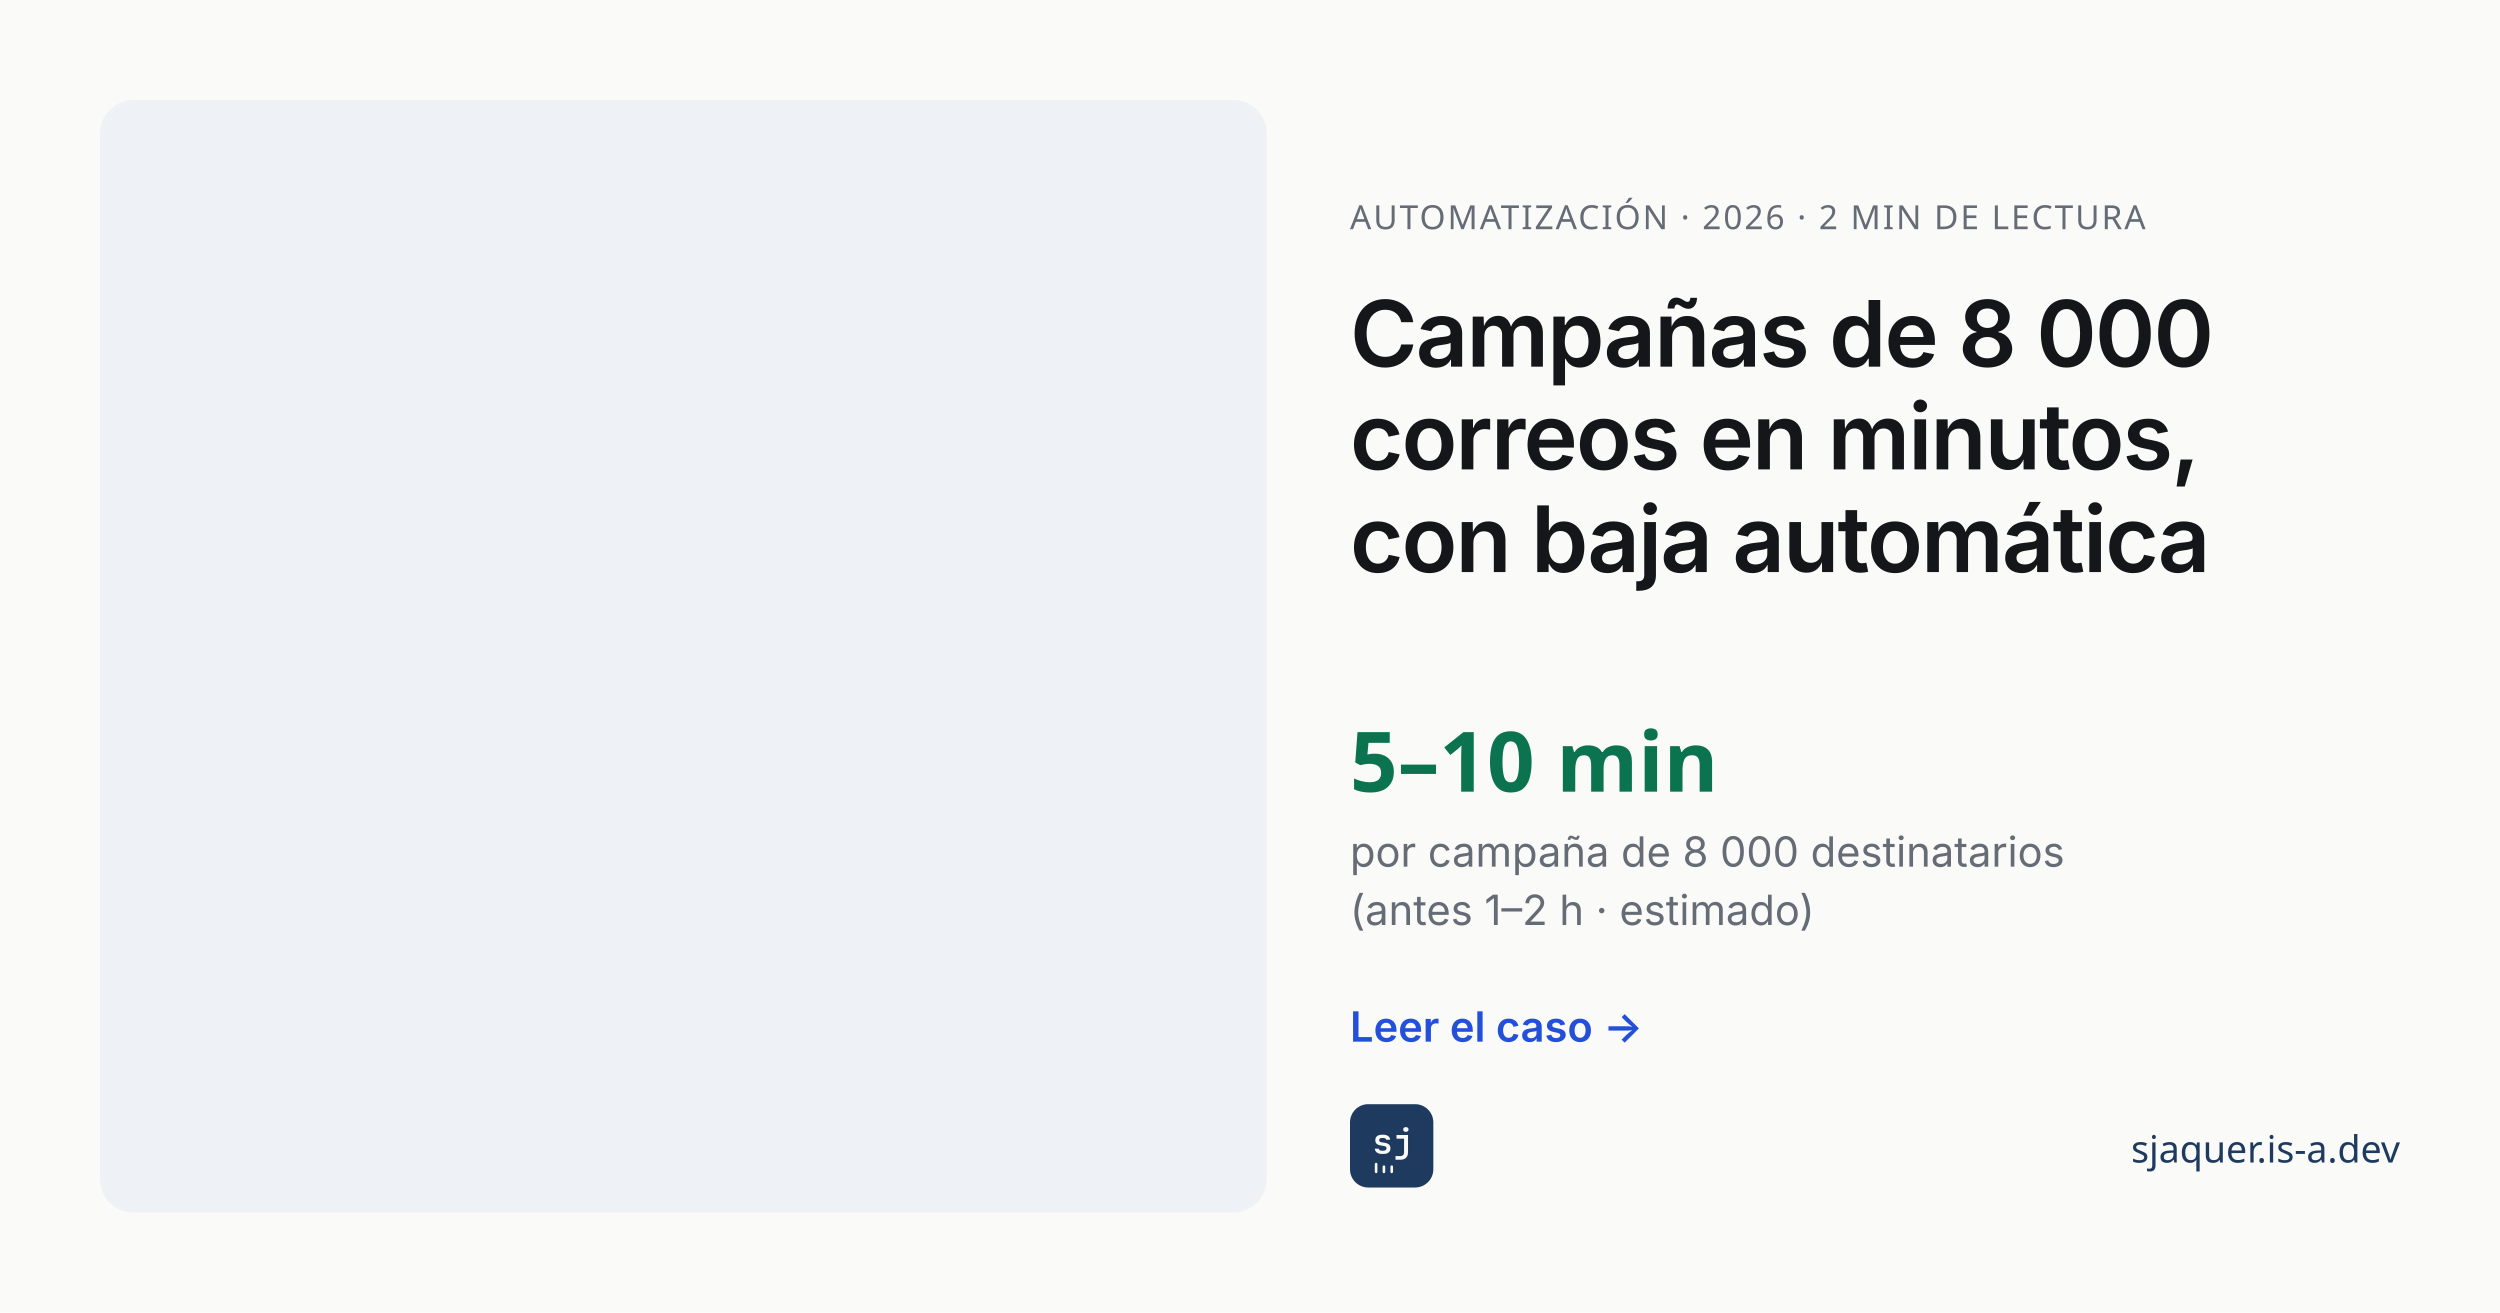
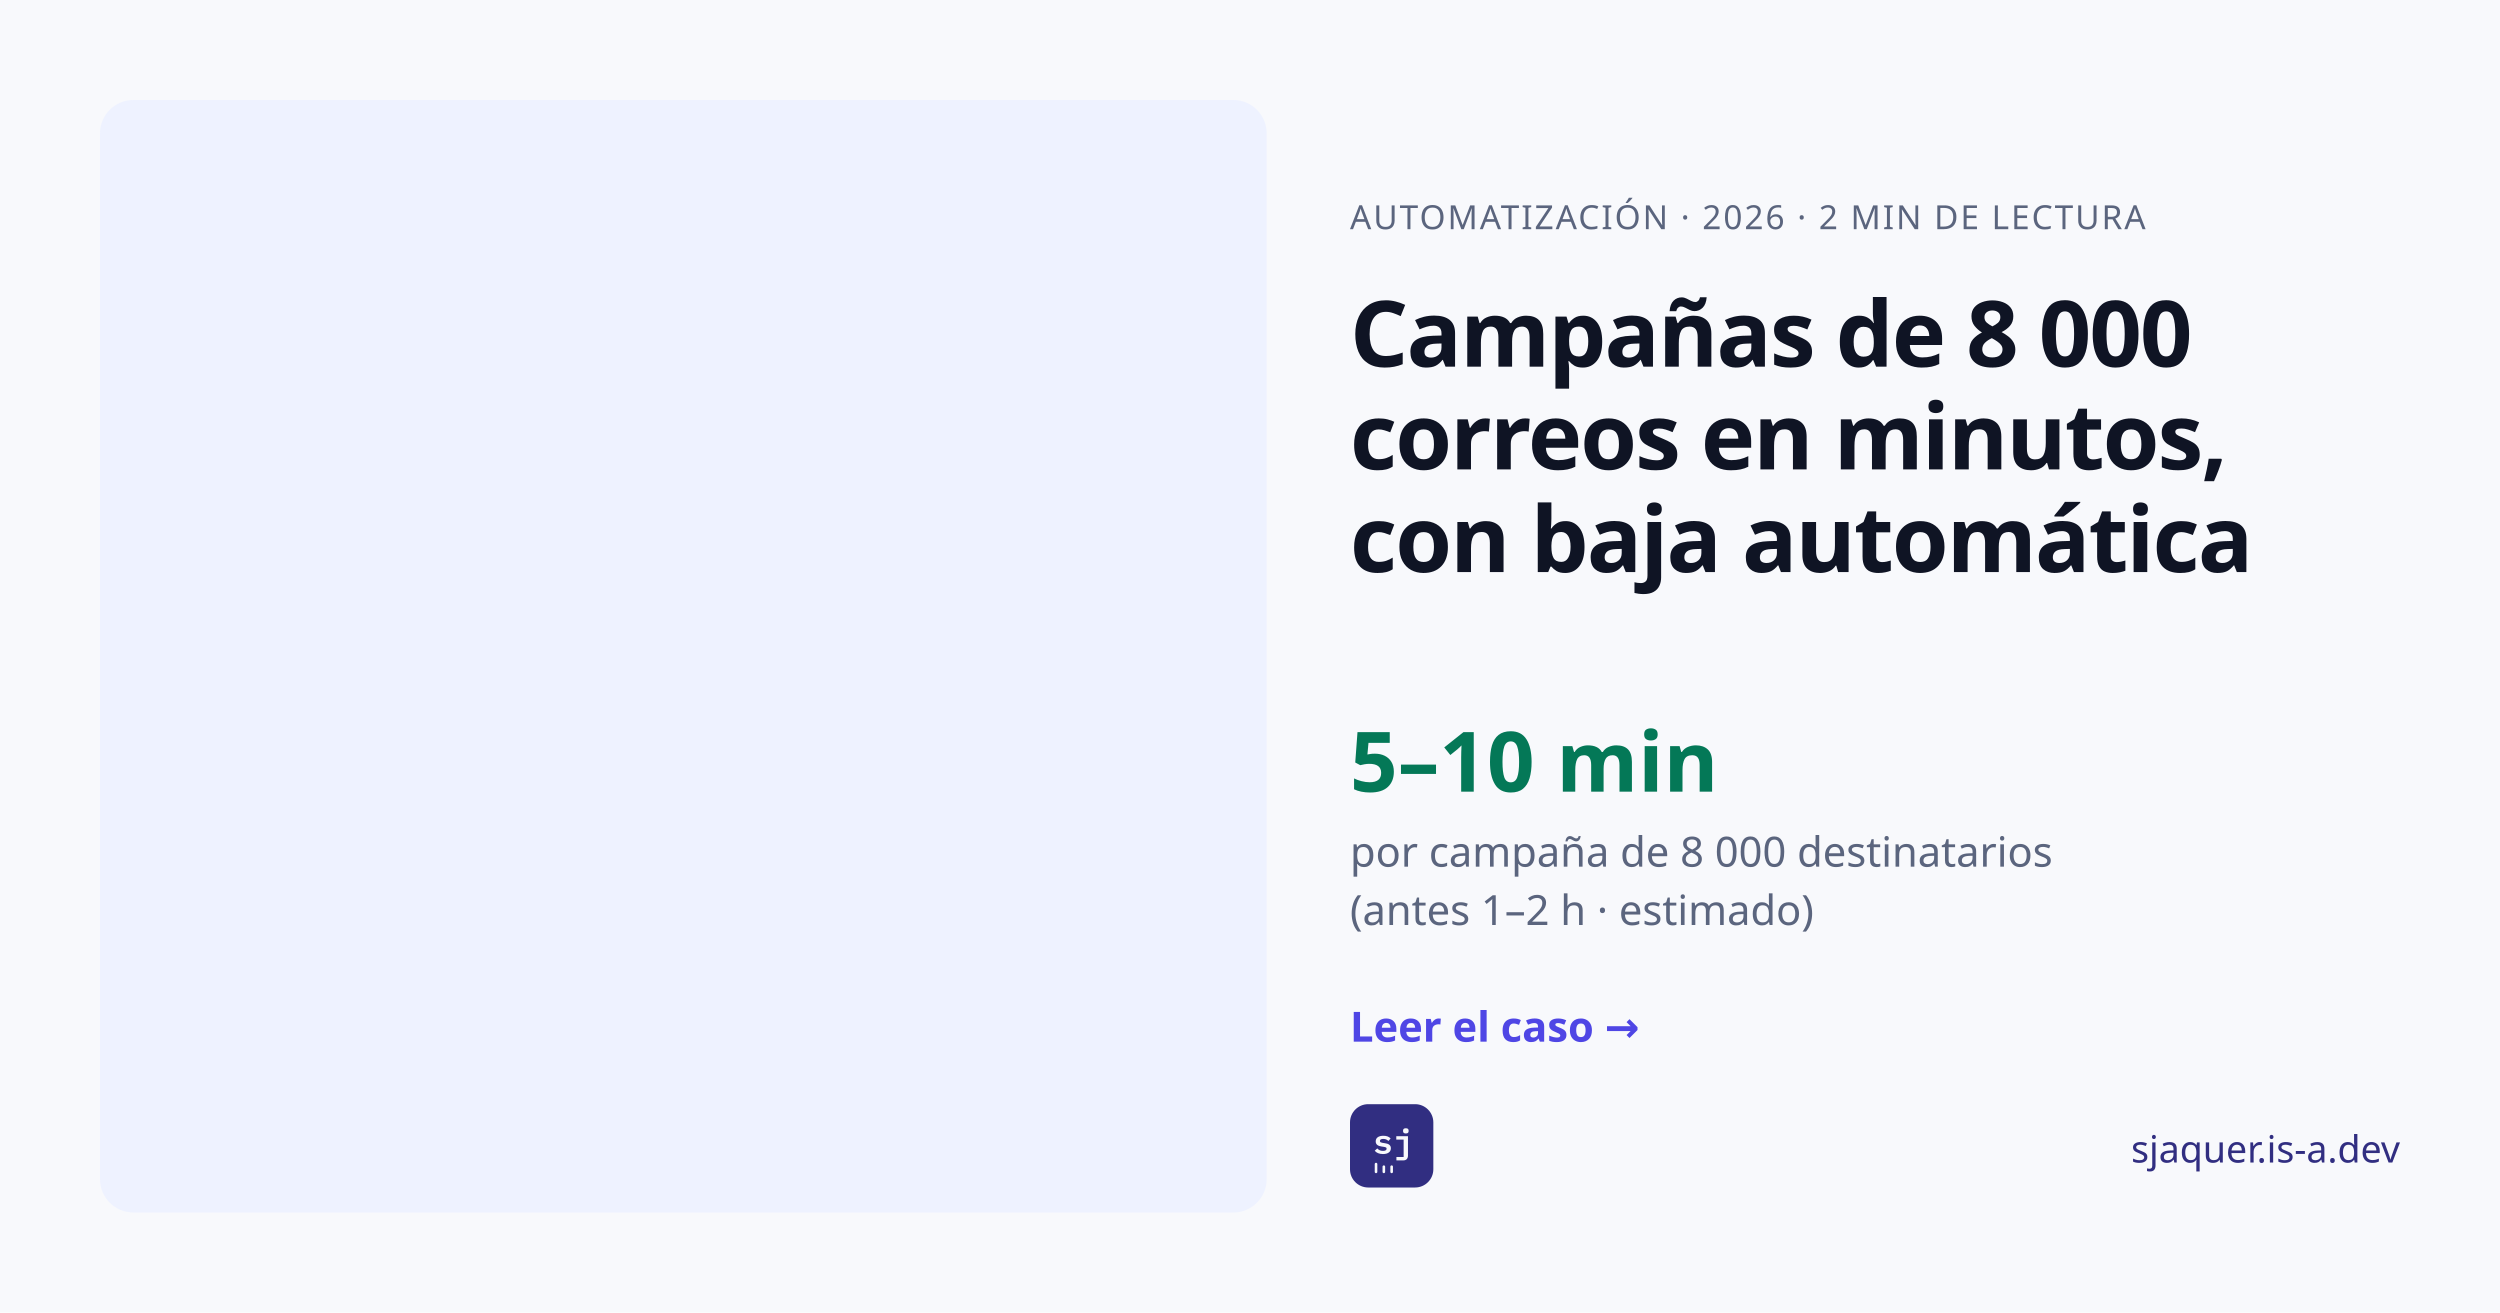
<svg xmlns="http://www.w3.org/2000/svg" width="1200" height="630" viewBox="0 0 1200 630">
  <g id="Artículo de caso · 1200×630">
-     <rect id="Fondo" x="0" y="0" width="1200" height="630" fill="#FAFAF8" />
+     <rect id="Fondo" x="0" y="0" width="1200" height="630" fill="#F8F9FC" />
    <g id="Imagen del caso (16:9) · reemplazar">
-       <rect id="Marco" x="48" y="48" width="560" height="534" fill="#EEF2F7" rx="16" />
+       <rect id="Marco" x="48" y="48" width="560" height="534" fill="#EEF2FF" rx="16" />
    </g>
    <g id="Texto">
-       <text id="Antetítulo" font-family="JetBrains Mono" font-size="16" font-weight="500" fill="#666C76" text-anchor="start" letter-spacing="0.96">
+       <text id="Antetítulo" font-family="IBM Plex Mono" font-size="16" font-weight="500" fill="#5B657E" text-anchor="start" letter-spacing="0.96">
        <tspan x="648" y="110">AUTOMATIZACIÓN · 2026 · 2 MIN DE LECTURA</tspan>
      </text>
-       <text id="Titular" font-family="Inter" font-size="44" font-weight="600" fill="#14161A" text-anchor="start" letter-spacing="-0.88">
+       <text id="Titular" font-family="DM Sans" font-size="44" font-weight="600" fill="#0F1424" text-anchor="start" letter-spacing="-0.88">
        <tspan x="648" y="176">Campañas de 8 000</tspan>
        <tspan x="648" dy="49.3">correos en minutos,</tspan>
        <tspan x="648" dy="49.3">con baja automática</tspan>
      </text>
-       <text id="Métrica" font-family="JetBrains Mono" font-size="40" font-weight="600" fill="#0B7350" text-anchor="start">
+       <text id="Métrica" font-family="IBM Plex Mono" font-size="40" font-weight="600" fill="#047857" text-anchor="start">
        <tspan x="648" y="380">5–10 min</tspan>
      </text>
-       <text id="Contexto" font-family="Inter" font-size="20" font-weight="400" fill="#666C76" text-anchor="start">
+       <text id="Contexto" font-family="DM Sans" font-size="20" font-weight="400" fill="#5B657E" text-anchor="start">
        <tspan x="648" y="416">por campaña de 8 000 destinatarios</tspan>
        <tspan x="648" dy="28.0">(antes 1–2 h · estimado)</tspan>
      </text>
-       <text id="Leer" font-family="Inter" font-size="20" font-weight="600" fill="#2350D9" text-anchor="start">
+       <text id="Leer" font-family="DM Sans" font-size="20" font-weight="600" fill="#4F46E5" text-anchor="start">
        <tspan x="648" y="500">Leer el caso →</tspan>
      </text>
    </g>
    <g id="Pie">
      <g id="Monograma" transform="translate(648 530) scale(0.625)">
-         <rect id="Fondo" width="64" height="64" rx="14" fill="#1F3A5F" />
-         <path id="sj" d="M25.58 38.23L24.46 38.23Q22.87 38.23 21.69 37.73Q20.51 37.22 19.82 36.32Q19.13 35.43 19.05 34.20L22.09 34.20Q22.17 34.91 22.81 35.32Q23.45 35.74 24.46 35.74L25.58 35.74Q26.83 35.74 27.45 35.24Q28.07 34.75 28.07 33.92Q28.07 33.14 27.52 32.68Q26.96 32.23 25.84 32.07L24.02 31.81Q21.65 31.45 20.55 30.50Q19.44 29.55 19.44 27.65Q19.44 25.65 20.75 24.56Q22.07 23.47 24.64 23.47L25.63 23.47Q27.94 23.47 29.32 24.51Q30.70 25.55 30.86 27.31L27.81 27.31Q27.74 26.72 27.16 26.34Q26.59 25.96 25.63 25.96L24.64 25.96Q23.47 25.96 22.94 26.39Q22.41 26.82 22.41 27.65Q22.41 28.41 22.87 28.78Q23.34 29.16 24.36 29.32L26.23 29.58Q28.70 29.94 29.87 30.94Q31.04 31.94 31.04 33.87Q31.04 35.95 29.67 37.09Q28.31 38.23 25.58 38.23M38.76 42.68L34.94 42.68L34.94 39.87L38.66 39.87Q40.01 39.87 40.76 39.13Q41.52 38.39 41.52 37.04L41.52 26.51L35.72 26.51L35.72 23.70L44.56 23.70L44.56 37.09Q44.56 39.66 43 41.17Q41.44 42.68 38.76 42.68M42.89 21.26Q41.93 21.26 41.39 20.77Q40.84 20.29 40.84 19.46Q40.84 18.60 41.39 18.11Q41.93 17.62 42.89 17.62Q43.86 17.62 44.40 18.11Q44.95 18.60 44.95 19.46Q44.95 20.29 44.40 20.77Q43.86 21.26 42.89 21.26" fill="#FAFAF8" />
-         <path id="Regla" d="M20.05 46V52M26.05 48V52M32.05 48V52" stroke="#FAFAF8" stroke-width="2" stroke-linecap="round" fill="none" />
+         <rect id="Fondo" width="64" height="64" rx="14" fill="#312E81" />
+         <path id="sj" d="M25.33 38.31Q23.12 38.31 21.51 37.62Q19.90 36.93 18.99 35.76L20.94 34Q21.77 34.91 22.85 35.40Q23.93 35.89 25.36 35.89Q26.61 35.89 27.36 35.48Q28.11 35.06 28.11 34.20Q28.11 33.48 27.61 33.22Q27.10 32.96 26.27 32.83L24.11 32.49Q23.28 32.36 22.48 32.11Q21.69 31.86 21.08 31.42Q20.47 30.98 20.11 30.29Q19.74 29.60 19.74 28.61Q19.74 26.51 21.31 25.39Q22.89 24.27 25.64 24.27Q27.59 24.27 28.96 24.82Q30.32 25.36 31.21 26.35L29.47 28.28Q28.89 27.65 27.94 27.17Q27 26.69 25.54 26.69Q22.99 26.69 22.99 28.28Q22.99 29 23.51 29.28Q24.03 29.55 24.86 29.68L27 30.02Q27.85 30.15 28.65 30.39Q29.44 30.64 30.05 31.08Q30.66 31.53 31.03 32.20Q31.39 32.88 31.39 33.87Q31.39 35.95 29.79 37.13Q28.19 38.31 25.33 38.31M35.65 43.20L35.65 40.57L41.19 40.57L41.19 27.21L35.55 27.21L35.55 24.58L44.52 24.58L44.52 39.56Q44.52 41.17 43.61 42.19Q42.70 43.20 40.77 43.20L35.65 43.20M42.88 22.50Q41.71 22.50 41.23 22.01Q40.75 21.52 40.75 20.81L40.75 20.19Q40.75 19.49 41.23 18.99Q41.71 18.50 42.88 18.50Q44.05 18.50 44.53 18.99Q45.01 19.49 45.01 20.19L45.01 20.81Q45.01 21.52 44.53 22.01Q44.05 22.50 42.88 22.50" fill="#F8F9FC" />
+         <path id="Regla" d="M19.99 46V52M25.99 48V52M31.99 48V52" stroke="#F8F9FC" stroke-width="2" stroke-linecap="round" fill="none" />
      </g>
-       <text id="URL" font-family="JetBrains Mono" font-size="18" font-weight="500" fill="#1F3A5F" text-anchor="end">
+       <text id="URL" font-family="IBM Plex Mono" font-size="18" font-weight="500" fill="#312E81" text-anchor="end">
        <tspan x="1152" y="558">sjaquer.is-a.dev</tspan>
      </text>
    </g>
  </g>
</svg>
